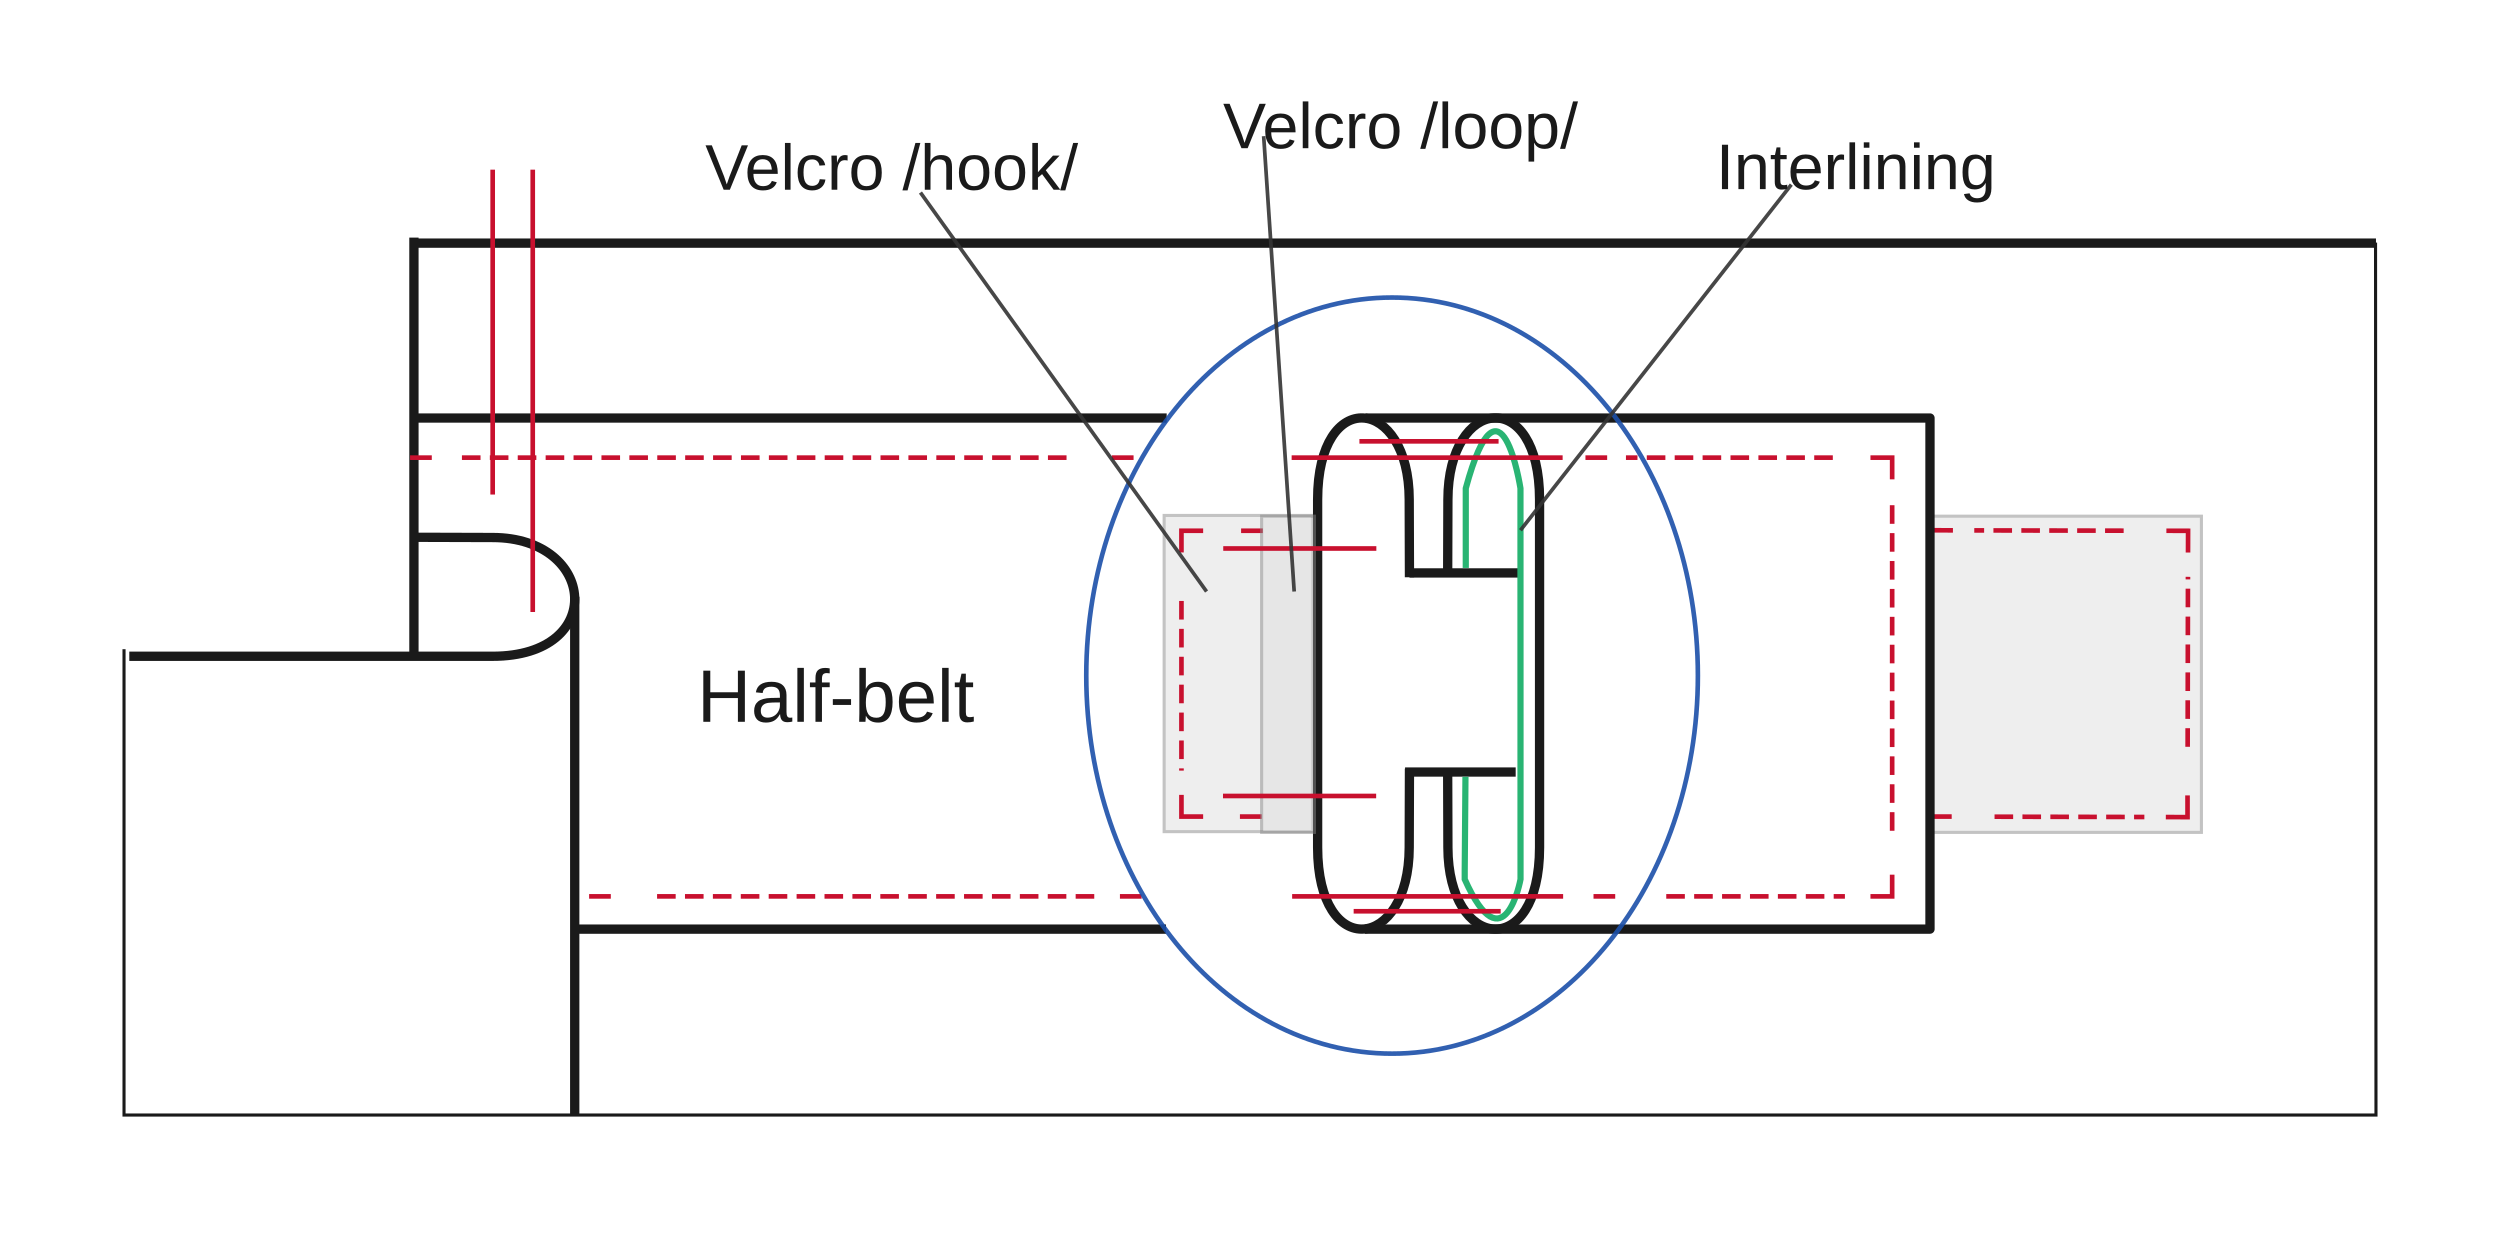
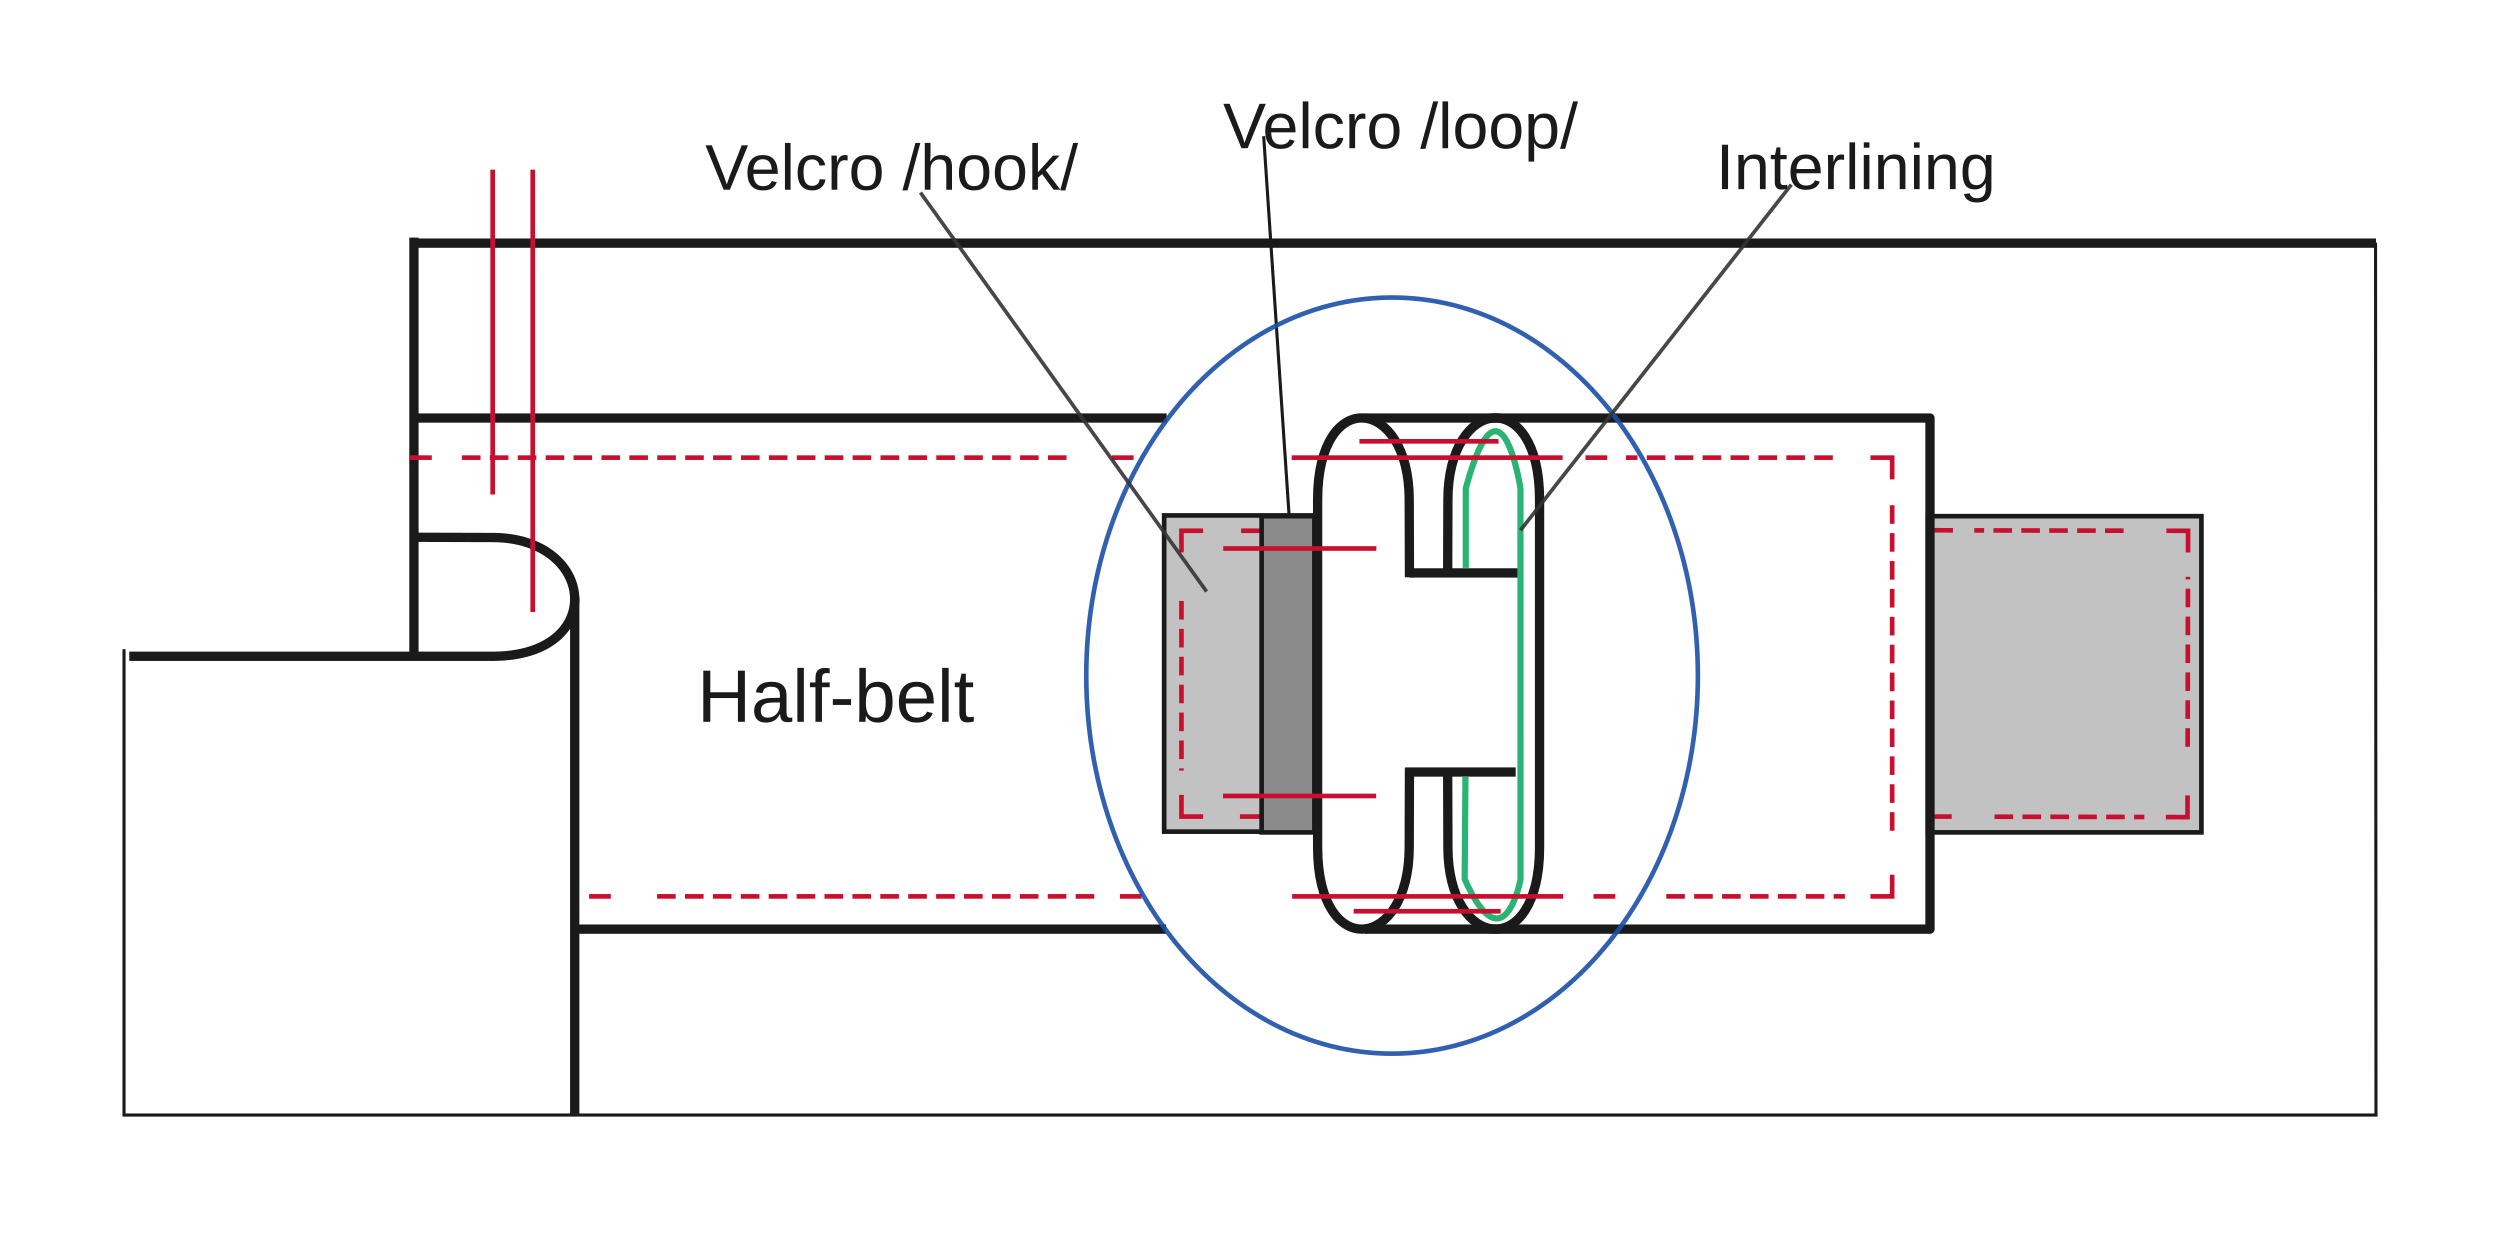
<svg xmlns="http://www.w3.org/2000/svg" viewBox="4.17 0.00 403.15 199.81">
-   <g id="role-fill_interlining" data-role="fill_interlining">
-     <path d="M 315.10 83.24 H 359.17 V 134.23 H 315.10 Z Z" style="stroke:#888888;stroke-width:0.5;stroke-dasharray:none;fill:#DDDDDD;opacity:0.5" data-role="fill_interlining" data-elem-key="1989c489b5dc859c" data-group-key="fill_interlining|#1a1a1a|#c1c2c2|1.0|false" />
-     <path d="M 191.90 83.12 H 215.82 V 134.11 H 191.90 Z Z" style="stroke:#888888;stroke-width:0.5;stroke-dasharray:none;fill:#DDDDDD;opacity:0.5" data-role="fill_interlining" data-elem-key="fdf80a3f4b7f065b" data-group-key="fill_interlining|#1a1a1a|#c1c2c2|1.0|false" />
+   <g id="role-break_line" data-role="break_line">
+     <path d="M 387.25 39.12 L 387.32 179.81 L 24.17 179.81 L 24.17 104.69" style="stroke:#1A1A1A;stroke-width:0.5;stroke-dasharray:none;fill:none;stroke-linecap:butt;opacity:1" data-role="break_line" data-elem-key="389b8eb9f83117d2" data-group-key="break_line|#1a1a1a|none|0.8|false" />
+     <path d="M 207.95 21.96 L 212.87 95.39" style="stroke:#1A1A1A;stroke-width:0.5;stroke-dasharray:none;fill:none;stroke-linecap:butt;opacity:1" data-role="break_line" data-elem-key="15f0600c2f61138e" data-group-key="break_line|#1a1a1a|none|0.8|false" />
+   </g>
+   <g id="role-fill_velcro_loop" data-role="fill_velcro_loop">
+     <path d="M 315.10 83.24 H 359.17 V 134.23 H 315.10 Z Z" style="stroke:#1A1A1A;stroke-width:0.75;stroke-dasharray:none;fill:#C2C2C2;opacity:1" data-role="fill_velcro_loop" data-elem-key="1989c489b5dc859c" data-group-key="fill_interlining|#1a1a1a|#c1c2c2|1.0|false" />
+     <path d="M 191.90 83.12 H 215.82 V 134.11 H 191.90 Z Z" style="stroke:#1A1A1A;stroke-width:0.75;stroke-dasharray:none;fill:#C2C2C2;opacity:1" data-role="fill_velcro_loop" data-elem-key="fdf80a3f4b7f065b" data-group-key="fill_interlining|#1a1a1a|#c1c2c2|1.0|false" />
  </g>
  <g id="role-contour_outer" data-role="contour_outer">
    <path d="M 70.87 86.64 L 83.63 86.68 C 100.36 86.70 102.13 105.83 83.61 105.83 L 25.02 105.83" style="stroke:#1A1A1A;stroke-width:1.5;stroke-dasharray:none;fill:none;stroke-linecap:butt;stroke-linejoin:round;opacity:1" data-role="contour_outer" data-elem-key="55df4ba4e8ba60c0" data-group-key="contour_outer|#1a1a1a|none|1.5|false" />
    <path d="M 237.62 92.92 L 237.66 80.56 C 237.68 63.90 252.44 62.14 252.44 80.58 L 252.44 136.65 C 252.44 155.09 237.68 153.32 237.66 136.67 L 237.62 123.96" style="stroke:#1A1A1A;stroke-width:1.5;stroke-dasharray:none;fill:none;stroke-linecap:butt;stroke-linejoin:round;opacity:1" data-role="contour_outer" data-elem-key="09f40b6e3f19b75a" data-group-key="contour_outer|#1a1a1a|none|1.5|false" />
    <path d="M 231.46 93.09 L 231.42 80.56 C 231.40 63.90 216.65 62.14 216.65 80.58 L 216.65 136.65 C 216.65 155.09 231.40 153.32 231.42 136.67 L 231.46 123.96" style="stroke:#1A1A1A;stroke-width:1.5;stroke-dasharray:none;fill:none;stroke-linecap:butt;stroke-linejoin:round;opacity:1" data-role="contour_outer" data-elem-key="3d36dcf089e120e8" data-group-key="contour_outer|#1a1a1a|none|1.5|false" />
    <path d="M 96.85 96.23 L 96.85 179.74" style="stroke:#1A1A1A;stroke-width:1.5;stroke-dasharray:none;fill:none;stroke-linecap:butt;stroke-linejoin:round;opacity:1" data-role="contour_outer" data-elem-key="1eb0569073207546" data-group-key="contour_outer|#1a1a1a|none|1.5|false" />
    <path d="M 70.92 38.32 L 70.92 105.80" style="stroke:#1A1A1A;stroke-width:1.5;stroke-dasharray:none;fill:none;stroke-linecap:butt;stroke-linejoin:round;opacity:1" data-role="contour_outer" data-elem-key="fdd1ee0a845c6def" data-group-key="contour_outer|#1a1a1a|none|1.5|false" />
  </g>
  <g id="role-stitch_edge" data-role="stitch_edge">
    <path d="M 186.97 73.80 L 183.47 73.80" style="stroke:#C8102E;stroke-width:0.75;stroke-dasharray:none;fill:none;stroke-linecap:butt;opacity:1" data-role="stitch_edge" data-elem-key="03f651e96b62ed96" data-group-key="stitch_edge|#e02020|none|1.0|false" />
    <path d="M 73.80 73.80 L 70.30 73.80" style="stroke:#C8102E;stroke-width:0.75;stroke-dasharray:none;fill:none;stroke-linecap:butt;opacity:1" data-role="stitch_edge" data-elem-key="2b6b7ebb69e247c6" data-group-key="stitch_edge|#e02020|none|1.0|false" />
    <path d="M 315.40 131.68 L 318.90 131.68" style="stroke:#C8102E;stroke-width:0.75;stroke-dasharray:none;fill:none;stroke-linecap:butt;opacity:1" data-role="stitch_edge" data-elem-key="63f84de26d7990fa" data-group-key="stitch_edge|#e02020|none|1.0|false" />
    <path d="M 353.43 131.76 L 356.93 131.77 L 356.93 128.27" style="stroke:#C8102E;stroke-width:0.75;stroke-dasharray:none;fill:none;stroke-linecap:butt;opacity:1" data-role="stitch_edge" data-elem-key="d8cf1173a9c51544" data-group-key="stitch_edge|#e02020|none|1.0|false" />
    <path d="M 357.01 89.10 L 357.02 85.60 L 353.52 85.59" style="stroke:#C8102E;stroke-width:0.75;stroke-dasharray:none;fill:none;stroke-linecap:butt;opacity:1" data-role="stitch_edge" data-elem-key="741df22862ef03bf" data-group-key="stitch_edge|#e02020|none|1.0|false" />
    <path d="M 319.10 85.52 L 315.60 85.51" style="stroke:#C8102E;stroke-width:0.75;stroke-dasharray:none;fill:none;stroke-linecap:butt;opacity:1" data-role="stitch_edge" data-elem-key="412c01de029569f5" data-group-key="stitch_edge|#e02020|none|1.0|false" />
    <path d="M 207.81 85.59 L 204.31 85.59" style="stroke:#C8102E;stroke-width:0.75;stroke-dasharray:none;fill:none;stroke-linecap:butt;opacity:1" data-role="stitch_edge" data-elem-key="fa00766df500de3a" data-group-key="stitch_edge|#e02020|none|1.0|false" />
    <path d="M 198.19 85.59 L 194.69 85.59 L 194.69 89.09" style="stroke:#C8102E;stroke-width:0.75;stroke-dasharray:none;fill:none;stroke-linecap:butt;opacity:1" data-role="stitch_edge" data-elem-key="b2681d90c92d968a" data-group-key="stitch_edge|#e02020|none|1.0|false" />
    <path d="M 194.69 128.18 L 194.69 131.68 L 198.19 131.68" style="stroke:#C8102E;stroke-width:0.75;stroke-dasharray:none;fill:none;stroke-linecap:butt;opacity:1" data-role="stitch_edge" data-elem-key="17426134d7a13db2" data-group-key="stitch_edge|#e02020|none|1.0|false" />
    <path d="M 204.12 131.68 L 207.62 131.68" style="stroke:#C8102E;stroke-width:0.75;stroke-dasharray:none;fill:none;stroke-linecap:butt;opacity:1" data-role="stitch_edge" data-elem-key="6ac80b478f90198e" data-group-key="stitch_edge|#e02020|none|1.0|false" />
    <path d="M 261.14 144.55 L 264.64 144.55" style="stroke:#C8102E;stroke-width:0.75;stroke-dasharray:none;fill:none;stroke-linecap:butt;opacity:1" data-role="stitch_edge" data-elem-key="829f055b5ca2352a" data-group-key="stitch_edge|#e02020|none|1.0|false" />
    <path d="M 305.80 144.55 L 309.30 144.55 L 309.30 141.05" style="stroke:#C8102E;stroke-width:0.75;stroke-dasharray:none;fill:none;stroke-linecap:butt;opacity:1" data-role="stitch_edge" data-elem-key="48ad07d30950fea9" data-group-key="stitch_edge|#e02020|none|1.0|false" />
    <path d="M 309.30 77.30 L 309.30 73.80 L 305.80 73.80" style="stroke:#C8102E;stroke-width:0.75;stroke-dasharray:none;fill:none;stroke-linecap:butt;opacity:1" data-role="stitch_edge" data-elem-key="3f7ce4913164aa52" data-group-key="stitch_edge|#e02020|none|1.0|false" />
    <path d="M 263.34 73.80 L 259.84 73.80" style="stroke:#C8102E;stroke-width:0.75;stroke-dasharray:none;fill:none;stroke-linecap:butt;opacity:1" data-role="stitch_edge" data-elem-key="74b66c9cfca55d99" data-group-key="stitch_edge|#e02020|none|1.0|false" />
    <path d="M 99.17 144.55 L 102.67 144.55" style="stroke:#C8102E;stroke-width:0.75;stroke-dasharray:none;fill:none;stroke-linecap:butt;opacity:1" data-role="stitch_edge" data-elem-key="b3ac73af2838d773" data-group-key="stitch_edge|#e02020|none|1.0|false" />
    <path d="M 184.77 144.55 L 188.27 144.55" style="stroke:#C8102E;stroke-width:0.75;stroke-dasharray:none;fill:none;stroke-linecap:butt;opacity:1" data-role="stitch_edge" data-elem-key="f7c370b378d11f62" data-group-key="stitch_edge|#e02020|none|1.0|false" />
  </g>
  <g id="role-contour_outer" data-role="contour_outer">
    <path d="M 387.32 39.21 L 70.92 39.21" style="stroke:#1A1A1A;stroke-width:1.5;stroke-dasharray:none;fill:none;stroke-linecap:butt;stroke-linejoin:round;opacity:1" data-role="contour_outer" data-elem-key="9f47073fc78c4713" data-group-key="contour_outer|#1a1a1a|none|1.5|false" />
    <path d="M 192.20 149.83 L 96.81 149.83" style="stroke:#1A1A1A;stroke-width:1.5;stroke-dasharray:none;fill:none;stroke-linecap:butt;stroke-linejoin:round;opacity:1" data-role="contour_outer" data-elem-key="0f1df41784cf4082" data-group-key="contour_outer|#1a1a1a|none|1.5|false" />
    <path d="M 249.62 92.39 L 231.46 92.39" style="stroke:#1A1A1A;stroke-width:1.5;stroke-dasharray:none;fill:none;stroke-linecap:butt;stroke-linejoin:round;opacity:1" data-role="contour_outer" data-elem-key="62c39a0de8d54e6e" data-group-key="contour_outer|#1a1a1a|none|1.5|false" />
    <path d="M 248.59 124.50 L 230.75 124.50" style="stroke:#1A1A1A;stroke-width:1.5;stroke-dasharray:none;fill:none;stroke-linecap:butt;stroke-linejoin:round;opacity:1" data-role="contour_outer" data-elem-key="2b01969b402edf9a" data-group-key="contour_outer|#1a1a1a|none|1.5|false" />
    <path d="M 224.37 67.41 L 315.40 67.41 L 315.40 149.83 L 224.26 149.83" style="stroke:#1A1A1A;stroke-width:1.5;stroke-dasharray:none;fill:none;stroke-linecap:butt;stroke-linejoin:round;opacity:1" data-role="contour_outer" data-elem-key="beef533a9126f79e" data-group-key="contour_outer|#1a1a1a|none|1.5|false" />
    <path d="M 70.92 67.41 L 192.31 67.41" style="stroke:#1A1A1A;stroke-width:1.5;stroke-dasharray:none;fill:none;stroke-linecap:butt;stroke-linejoin:round;opacity:1" data-role="contour_outer" data-elem-key="95a93c06c555aed2" data-group-key="contour_outer|#1a1a1a|none|1.5|false" />
  </g>
  <g id="role-stitch_edge" data-role="stitch_edge">
    <path d="M 90.08 98.69 L 90.08 27.36" style="stroke:#C8102E;stroke-width:0.75;stroke-dasharray:none;fill:none;stroke-linecap:butt;opacity:1" data-role="stitch_edge" data-elem-key="e6dd0818cc658b1f" data-group-key="stitch_edge|#e02020|none|1.0|false" />
    <path d="M 83.62 79.75 L 83.62 27.36" style="stroke:#C8102E;stroke-width:0.75;stroke-dasharray:none;fill:none;stroke-linecap:butt;opacity:1" data-role="stitch_edge" data-elem-key="da4e96ba9c5a01fd" data-group-key="stitch_edge|#e02020|none|1.0|false" />
  </g>
-   <g id="role-fill_interlining" data-role="fill_interlining">
-     <path d="M 207.62 83.24 H 216.13 V 134.23 H 207.62 Z Z" style="stroke:#888888;stroke-width:0.5;stroke-dasharray:none;fill:#DDDDDD;opacity:0.5" data-role="fill_interlining" data-elem-key="e945d42f868ac2a6" data-group-key="fill_interlining|#1a1a1a|#27a6de|1.0|false" />
+   <g id="role-fill_velcro_hook" data-role="fill_velcro_hook">
+     <path d="M 207.62 83.24 H 216.13 V 134.23 H 207.62 Z Z" style="stroke:#1A1A1A;stroke-width:0.75;stroke-dasharray:none;fill:#8A8A8A;opacity:1" data-role="fill_velcro_hook" data-elem-key="e945d42f868ac2a6" data-group-key="fill_interlining|#1a1a1a|#27a6de|1.0|false" />
  </g>
  <g id="role-stitch_edge" data-role="stitch_edge">
    <path d="M 226.12 88.45 L 201.43 88.45" style="stroke:#C8102E;stroke-width:0.75;stroke-dasharray:none;fill:none;stroke-linecap:butt;opacity:1" data-role="stitch_edge" data-elem-key="3a377b112a8ce1ea" data-group-key="stitch_edge|#e02020|none|1.0|false" />
    <path d="M 226.09 128.36 L 201.39 128.36" style="stroke:#C8102E;stroke-width:0.75;stroke-dasharray:none;fill:none;stroke-linecap:butt;opacity:1" data-role="stitch_edge" data-elem-key="976f4f419bd05ef8" data-group-key="stitch_edge|#e02020|none|1.0|false" />
  </g>
  <g id="role-boundary_interlining" data-role="boundary_interlining">
    <path d="M 240.49 125.27 L 240.37 140.52 L 240.37 141.79 C 246.74 156.02 249.37 141.79 249.37 141.79 L 249.36 78.75 C 249.36 78.75 246.16 58.04 240.54 78.75 L 240.54 91.58" style="stroke:#29B473;stroke-width:1.0;stroke-dasharray:none;fill:none;stroke-linecap:butt;opacity:1" data-role="boundary_interlining" data-elem-key="7870e828d38c174c" data-group-key="boundary_interlining|#29b473|none|1.5|false" />
  </g>
  <g id="role-stitch_edge" data-role="stitch_edge">
    <path d="M 246.17 146.95 L 222.46 146.95" style="stroke:#C8102E;stroke-width:0.75;stroke-dasharray:none;fill:none;stroke-linecap:butt;opacity:1" data-role="stitch_edge" data-elem-key="4175247995cd583f" data-group-key="stitch_edge|#e02020|none|1.0|false" />
    <path d="M 256.24 144.55 L 212.54 144.55" style="stroke:#C8102E;stroke-width:0.75;stroke-dasharray:none;fill:none;stroke-linecap:butt;opacity:1" data-role="stitch_edge" data-elem-key="52af85351fba55a4" data-group-key="stitch_edge|#e02020|none|1.0|false" />
    <path d="M 256.16 73.80 L 212.46 73.80" style="stroke:#C8102E;stroke-width:0.75;stroke-dasharray:none;fill:none;stroke-linecap:butt;opacity:1" data-role="stitch_edge" data-elem-key="9f7db933cfd7fcac" data-group-key="stitch_edge|#e02020|none|1.0|false" />
    <path d="M 245.83 71.17 L 223.39 71.17" style="stroke:#C8102E;stroke-width:0.75;stroke-dasharray:none;fill:none;stroke-linecap:butt;opacity:1" data-role="stitch_edge" data-elem-key="7143cde6cbc83c39" data-group-key="stitch_edge|#e02020|none|1.0|false" />
  </g>
  <g id="role-stitch_thru" data-role="stitch_thru">
-     <path d="M 176.16 73.80 L 77.46 73.80" style="stroke:#C8102E;stroke-width:0.75;stroke-dasharray:3 1.5;fill:none;stroke-linecap:butt;opacity:1" data-role="stitch_thru" data-elem-key="0b28078295e69ea4" data-group-key="boundary_lining|#e02020|none|1.0|true" />
-     <path d="M 299.73 73.80 L 266.37 73.80" style="stroke:#C8102E;stroke-width:0.75;stroke-dasharray:3 1.5;fill:none;stroke-linecap:butt;opacity:1" data-role="stitch_thru" data-elem-key="133b89995081912c" data-group-key="stitch_thru|#e02020|none|1.0|true" />
-     <path d="M 346.63 85.58 L 322.54 85.53" style="stroke:#C8102E;stroke-width:0.75;stroke-dasharray:3 1.5;fill:none;stroke-linecap:butt;opacity:1" data-role="stitch_thru" data-elem-key="6d8e3d7493ed21f5" data-group-key="stitch_thru|#e02020|none|1.0|true" />
-     <path d="M 325.81 131.70 L 349.97 131.75" style="stroke:#C8102E;stroke-width:0.75;stroke-dasharray:3 1.5;fill:none;stroke-linecap:butt;opacity:1" data-role="stitch_thru" data-elem-key="0b28078295e69ea4" data-group-key="stitch_thru|#e02020|none|1.0|true" />
-     <path d="M 110.13 144.55 L 181.04 144.55" style="stroke:#C8102E;stroke-width:0.75;stroke-dasharray:3 1.5;fill:none;stroke-linecap:butt;opacity:1" data-role="stitch_thru" data-elem-key="ed8d253cb6fc05a6" data-group-key="stitch_thru|#e02020|none|1.0|true" />
-     <path d="M 272.87 144.55 L 301.68 144.55" style="stroke:#C8102E;stroke-width:0.75;stroke-dasharray:3 1.5;fill:none;stroke-linecap:butt;opacity:1" data-role="stitch_thru" data-elem-key="85c3114a2bf11c20" data-group-key="stitch_thru|#e02020|none|1.0|true" />
-     <path d="M 194.69 96.91 L 194.69 124.27" style="stroke:#C8102E;stroke-width:0.75;stroke-dasharray:3 1.5;fill:none;stroke-linecap:butt;opacity:1" data-role="stitch_thru" data-elem-key="06b6e49c4cd6a89b" data-group-key="stitch_thru|#e02020|none|1.0|true" />
-     <path d="M 309.30 133.97 L 309.30 80.84" style="stroke:#C8102E;stroke-width:0.75;stroke-dasharray:3 1.5;fill:none;stroke-linecap:butt;opacity:1" data-role="stitch_thru" data-elem-key="579e8e5f005eb47a" data-group-key="stitch_thru|#e02020|none|1.0|true" />
-     <path d="M 356.95 120.43 L 357.00 93.02" style="stroke:#C8102E;stroke-width:0.75;stroke-dasharray:3 1.5;fill:none;stroke-linecap:butt;opacity:1" data-role="stitch_thru" data-elem-key="cd5d660634a9fec9" data-group-key="stitch_thru|#e02020|none|1.0|true" />
-   </g>
-   <g id="role-break_line" data-role="break_line">
-     <path d="M 387.25 39.12 L 387.32 179.81 L 24.17 179.81 L 24.17 104.69" style="stroke:#1A1A1A;stroke-width:0.5;stroke-dasharray:none;fill:none;stroke-linecap:butt;opacity:1" data-role="break_line" data-elem-key="389b8eb9f83117d2" data-group-key="break_line|#1a1a1a|none|0.75|false" />
+     <path d="M 176.16 73.80 L 77.46 73.80" style="stroke:#C8102E;stroke-width:0.75;stroke-dasharray:3 1.5;fill:none;stroke-linecap:butt;opacity:1" data-role="stitch_thru" data-elem-key="0b28078295e69ea4" data-group-key="stitch_thru|#e02020|none|1.0|true" />
+     <path d="M 299.73 73.80 L 266.37 73.80" style="stroke:#C8102E;stroke-width:0.75;stroke-dasharray:3 1.5;fill:none;stroke-linecap:butt;opacity:1" data-role="stitch_thru" data-elem-key="ed8d253cb6fc05a6" data-group-key="stitch_thru|#e02020|none|1.0|true" />
+     <path d="M 346.63 85.58 L 322.54 85.53" style="stroke:#C8102E;stroke-width:0.75;stroke-dasharray:3 1.5;fill:none;stroke-linecap:butt;opacity:1" data-role="stitch_thru" data-elem-key="06b6e49c4cd6a89b" data-group-key="stitch_thru|#e02020|none|1.0|true" />
+     <path d="M 325.81 131.70 L 349.97 131.75" style="stroke:#C8102E;stroke-width:0.75;stroke-dasharray:3 1.5;fill:none;stroke-linecap:butt;opacity:1" data-role="stitch_thru" data-elem-key="cd5d660634a9fec9" data-group-key="stitch_thru|#e02020|none|1.0|true" />
+     <path d="M 110.13 144.55 L 181.04 144.55" style="stroke:#C8102E;stroke-width:0.75;stroke-dasharray:3 1.5;fill:none;stroke-linecap:butt;opacity:1" data-role="stitch_thru" data-elem-key="7587eb70c252ce35" data-group-key="stitch_thru|#e02020|none|1.0|true" />
+     <path d="M 272.87 144.55 L 301.68 144.55" style="stroke:#C8102E;stroke-width:0.75;stroke-dasharray:3 1.5;fill:none;stroke-linecap:butt;opacity:1" data-role="stitch_thru" data-elem-key="579e8e5f005eb47a" data-group-key="stitch_thru|#e02020|none|1.0|true" />
+     <path d="M 194.69 96.91 L 194.69 124.27" style="stroke:#C8102E;stroke-width:0.75;stroke-dasharray:3 1.5;fill:none;stroke-linecap:butt;opacity:1" data-role="stitch_thru" data-elem-key="85c3114a2bf11c20" data-group-key="stitch_thru|#e02020|none|1.0|true" />
+     <path d="M 309.30 133.97 L 309.30 80.84" style="stroke:#C8102E;stroke-width:0.75;stroke-dasharray:3 1.5;fill:none;stroke-linecap:butt;opacity:1" data-role="stitch_thru" data-elem-key="133b89995081912c" data-group-key="stitch_thru|#e02020|none|1.0|true" />
+     <path d="M 356.95 120.43 L 357.00 93.02" style="stroke:#C8102E;stroke-width:0.75;stroke-dasharray:3 1.5;fill:none;stroke-linecap:butt;opacity:1" data-role="stitch_thru" data-elem-key="6d8e3d7493ed21f5" data-group-key="stitch_thru|#e02020|none|1.0|true" />
  </g>
  <g id="role-callout_zoom" data-role="callout_zoom">
-     <path d="M 228.66 169.91 C 201.42 169.91 179.34 142.62 179.34 108.95 C 179.34 75.28 201.42 47.98 228.66 47.98 C 255.89 47.98 277.97 75.28 277.97 108.95 C 277.97 142.62 255.89 169.91 228.66 169.91" style="stroke:#1B4FA8;stroke-width:0.75;stroke-dasharray:none;fill:none;stroke-linecap:butt;opacity:0.9" data-role="callout_zoom" data-elem-key="8a11813e95aa880d" data-group-key="unknown|#1b4fa8|none|1.0|false" />
+     <path d="M 228.66 169.91 C 201.42 169.91 179.34 142.62 179.34 108.95 C 179.34 75.28 201.42 47.98 228.66 47.98 C 255.89 47.98 277.97 75.28 277.97 108.95 C 277.97 142.62 255.89 169.91 228.66 169.91" style="stroke:#1B4FA8;stroke-width:0.75;stroke-dasharray:none;fill:none;stroke-linecap:butt;opacity:0.9" data-role="callout_zoom" data-elem-key="8a11813e95aa880d" data-group-key="callout_zoom|#1b4fa8|none|1.0|false" />
  </g>
  <g id="role-callout_line" data-role="callout_line">
-     <path d="M 207.95 21.96 L 212.87 95.39" style="stroke:#333333;stroke-width:0.6;stroke-dasharray:none;fill:none;stroke-linecap:butt;opacity:0.9" data-role="callout_line" data-elem-key="15f0600c2f61138e" data-group-key="callout_line|#1a1a1a|none|0.75|false" />
-     <path d="M 293.04 29.77 L 249.36 85.51" style="stroke:#333333;stroke-width:0.6;stroke-dasharray:none;fill:none;stroke-linecap:butt;opacity:0.9" data-role="callout_line" data-elem-key="7ed4d4547d3d8c2d" data-group-key="callout_line|#1a1a1a|none|0.75|false" />
-     <path d="M 152.60 31.05 L 198.74 95.39" style="stroke:#333333;stroke-width:0.6;stroke-dasharray:none;fill:none;stroke-linecap:butt;opacity:0.9" data-role="callout_line" data-elem-key="2fdf95cb630eee04" data-group-key="callout_line|#1a1a1a|none|0.75|false" />
+     <path d="M 293.04 29.77 L 249.36 85.51" style="stroke:#333333;stroke-width:0.6;stroke-dasharray:none;fill:none;stroke-linecap:butt;opacity:0.9" data-role="callout_line" data-elem-key="7ed4d4547d3d8c2d" data-group-key="callout_line|#1a1a1a|none|0.8|false" />
+     <path d="M 152.60 31.05 L 198.74 95.39" style="stroke:#333333;stroke-width:0.6;stroke-dasharray:none;fill:none;stroke-linecap:butt;opacity:0.9" data-role="callout_line" data-elem-key="2fdf95cb630eee04" data-group-key="callout_line|#1a1a1a|none|0.8|false" />
  </g>
  <g id="role-label" data-role="label" data-trace-ignore="1">
    <text x="116.6" y="116.4" font-family="Arial, sans-serif" font-size="12.0" fill="#1A1A1A">Half-belt</text>
    <text x="201.4" y="23.9" font-family="Arial, sans-serif" font-size="10.4" fill="#1A1A1A">Velcro /loop/</text>
    <text x="117.9" y="30.6" font-family="Arial, sans-serif" font-size="10.4" fill="#1A1A1A">Velcro /hook/</text>
    <text x="280.9" y="30.5" font-family="Arial, sans-serif" font-size="10.4" fill="#1A1A1A">Interlining</text>
  </g>
</svg>
